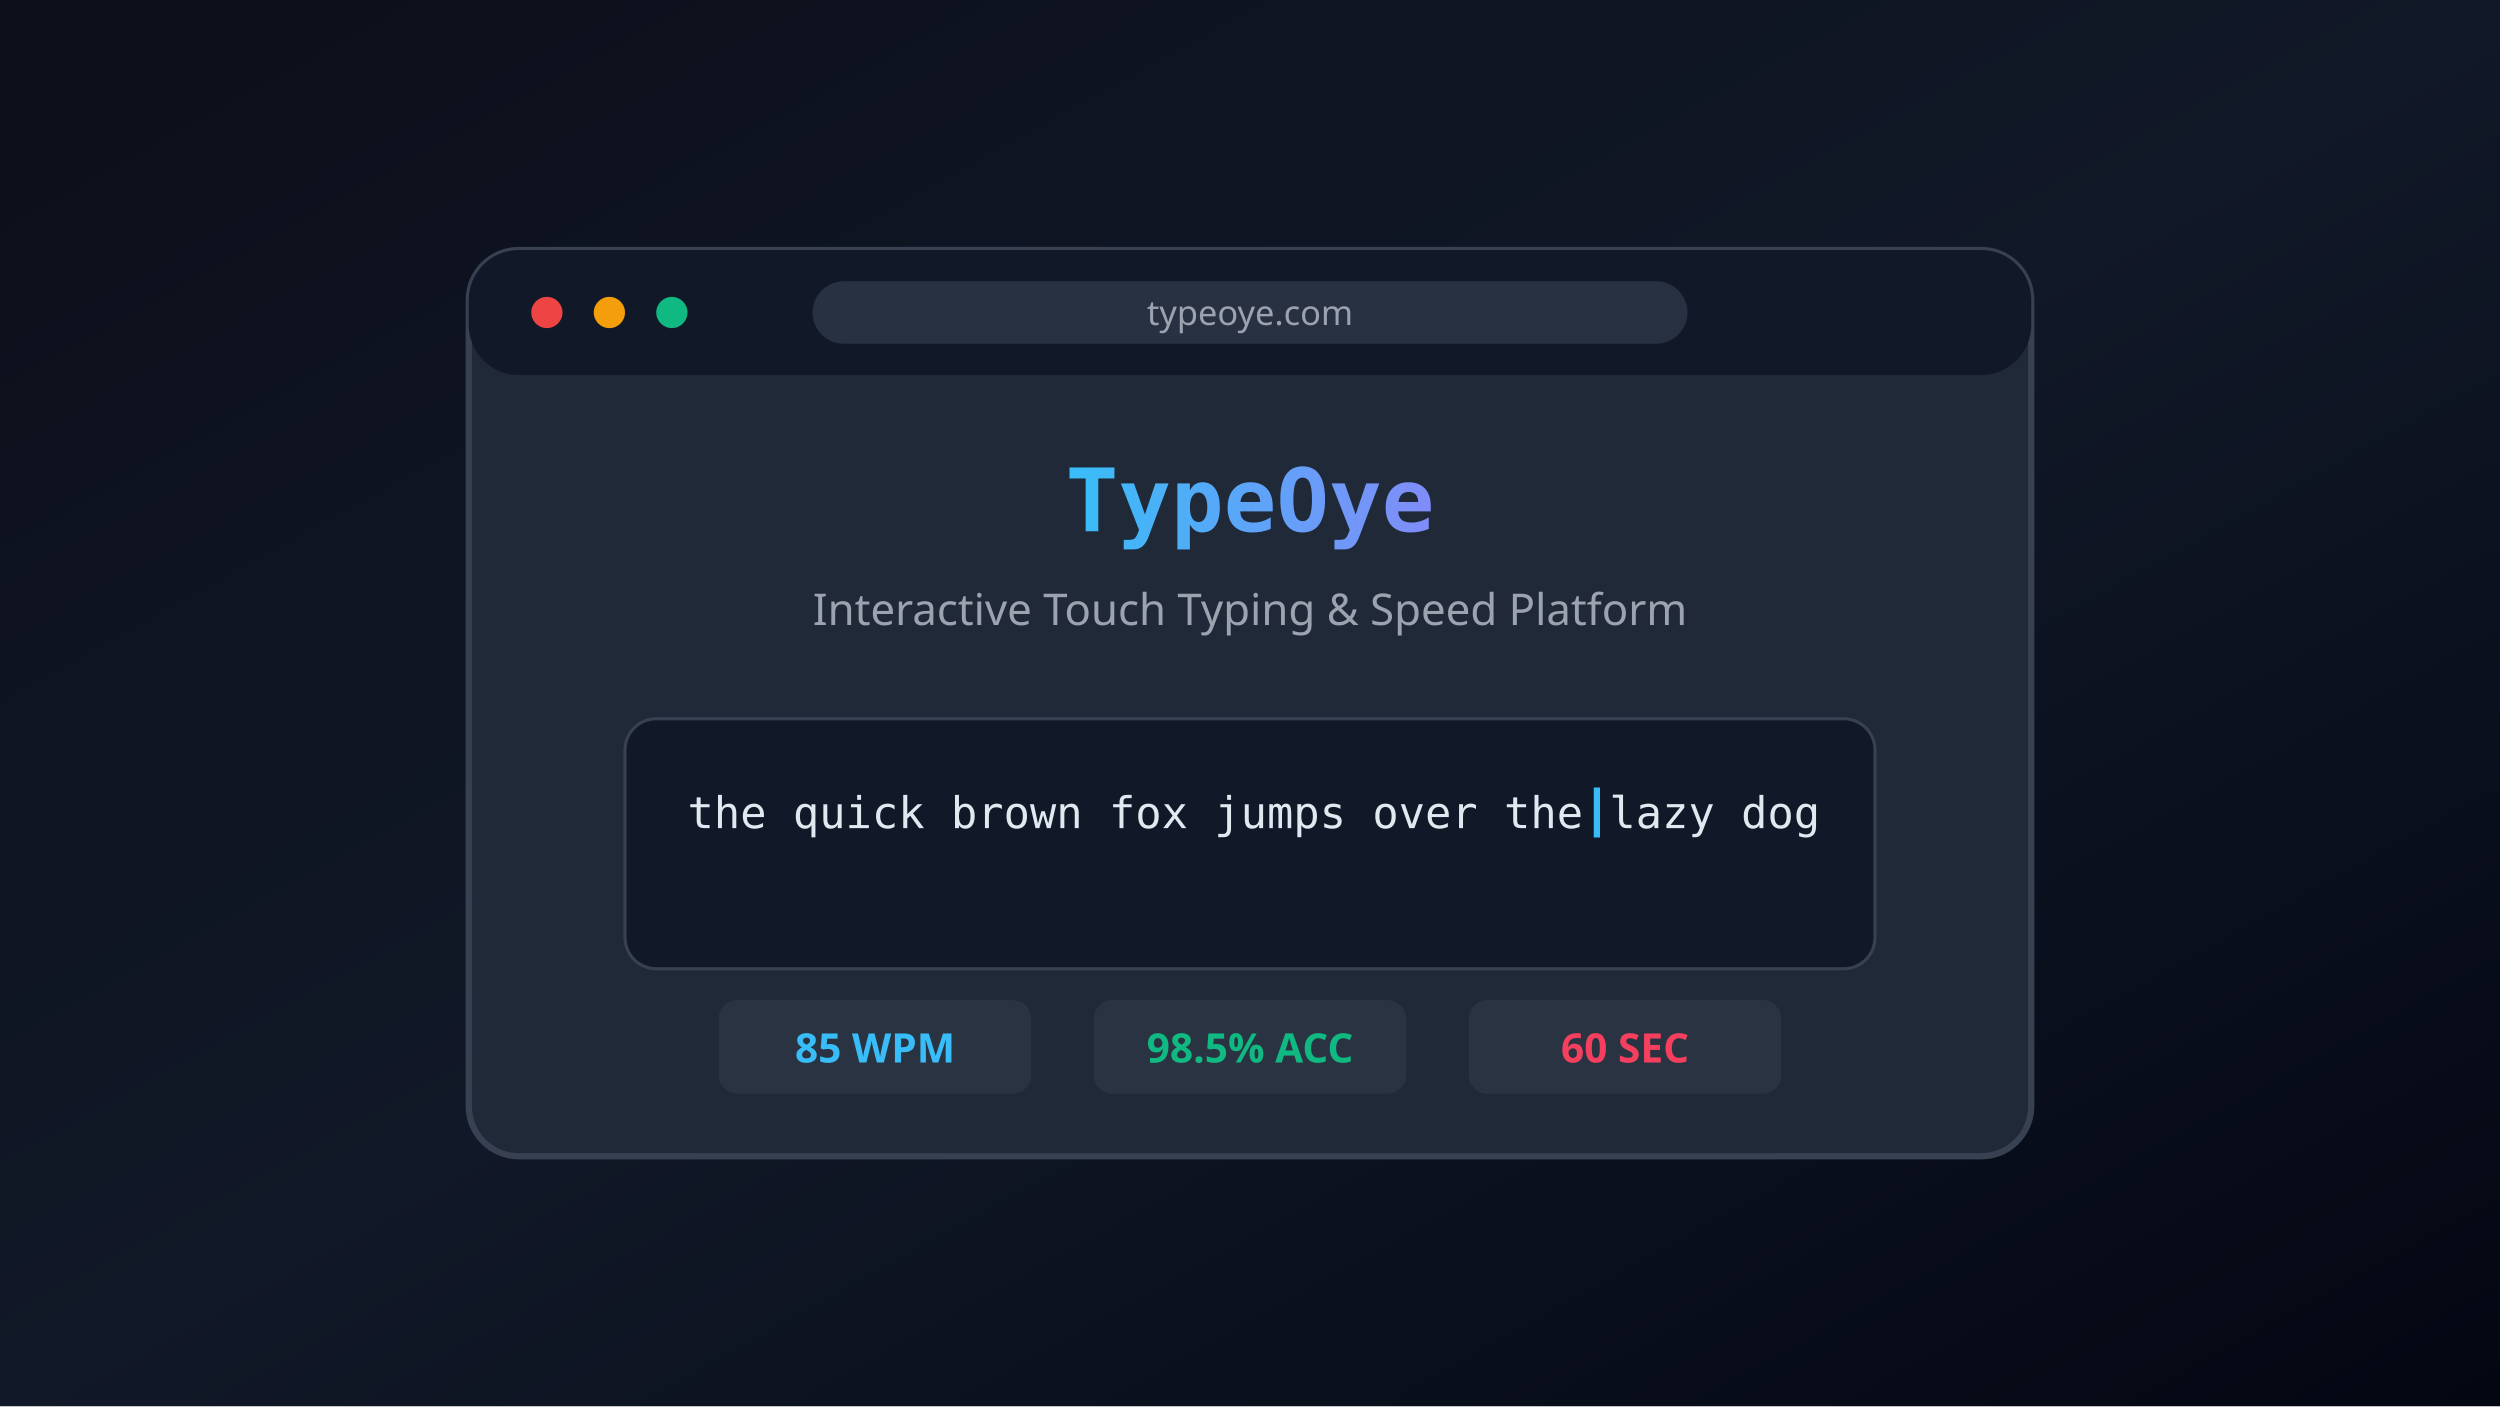
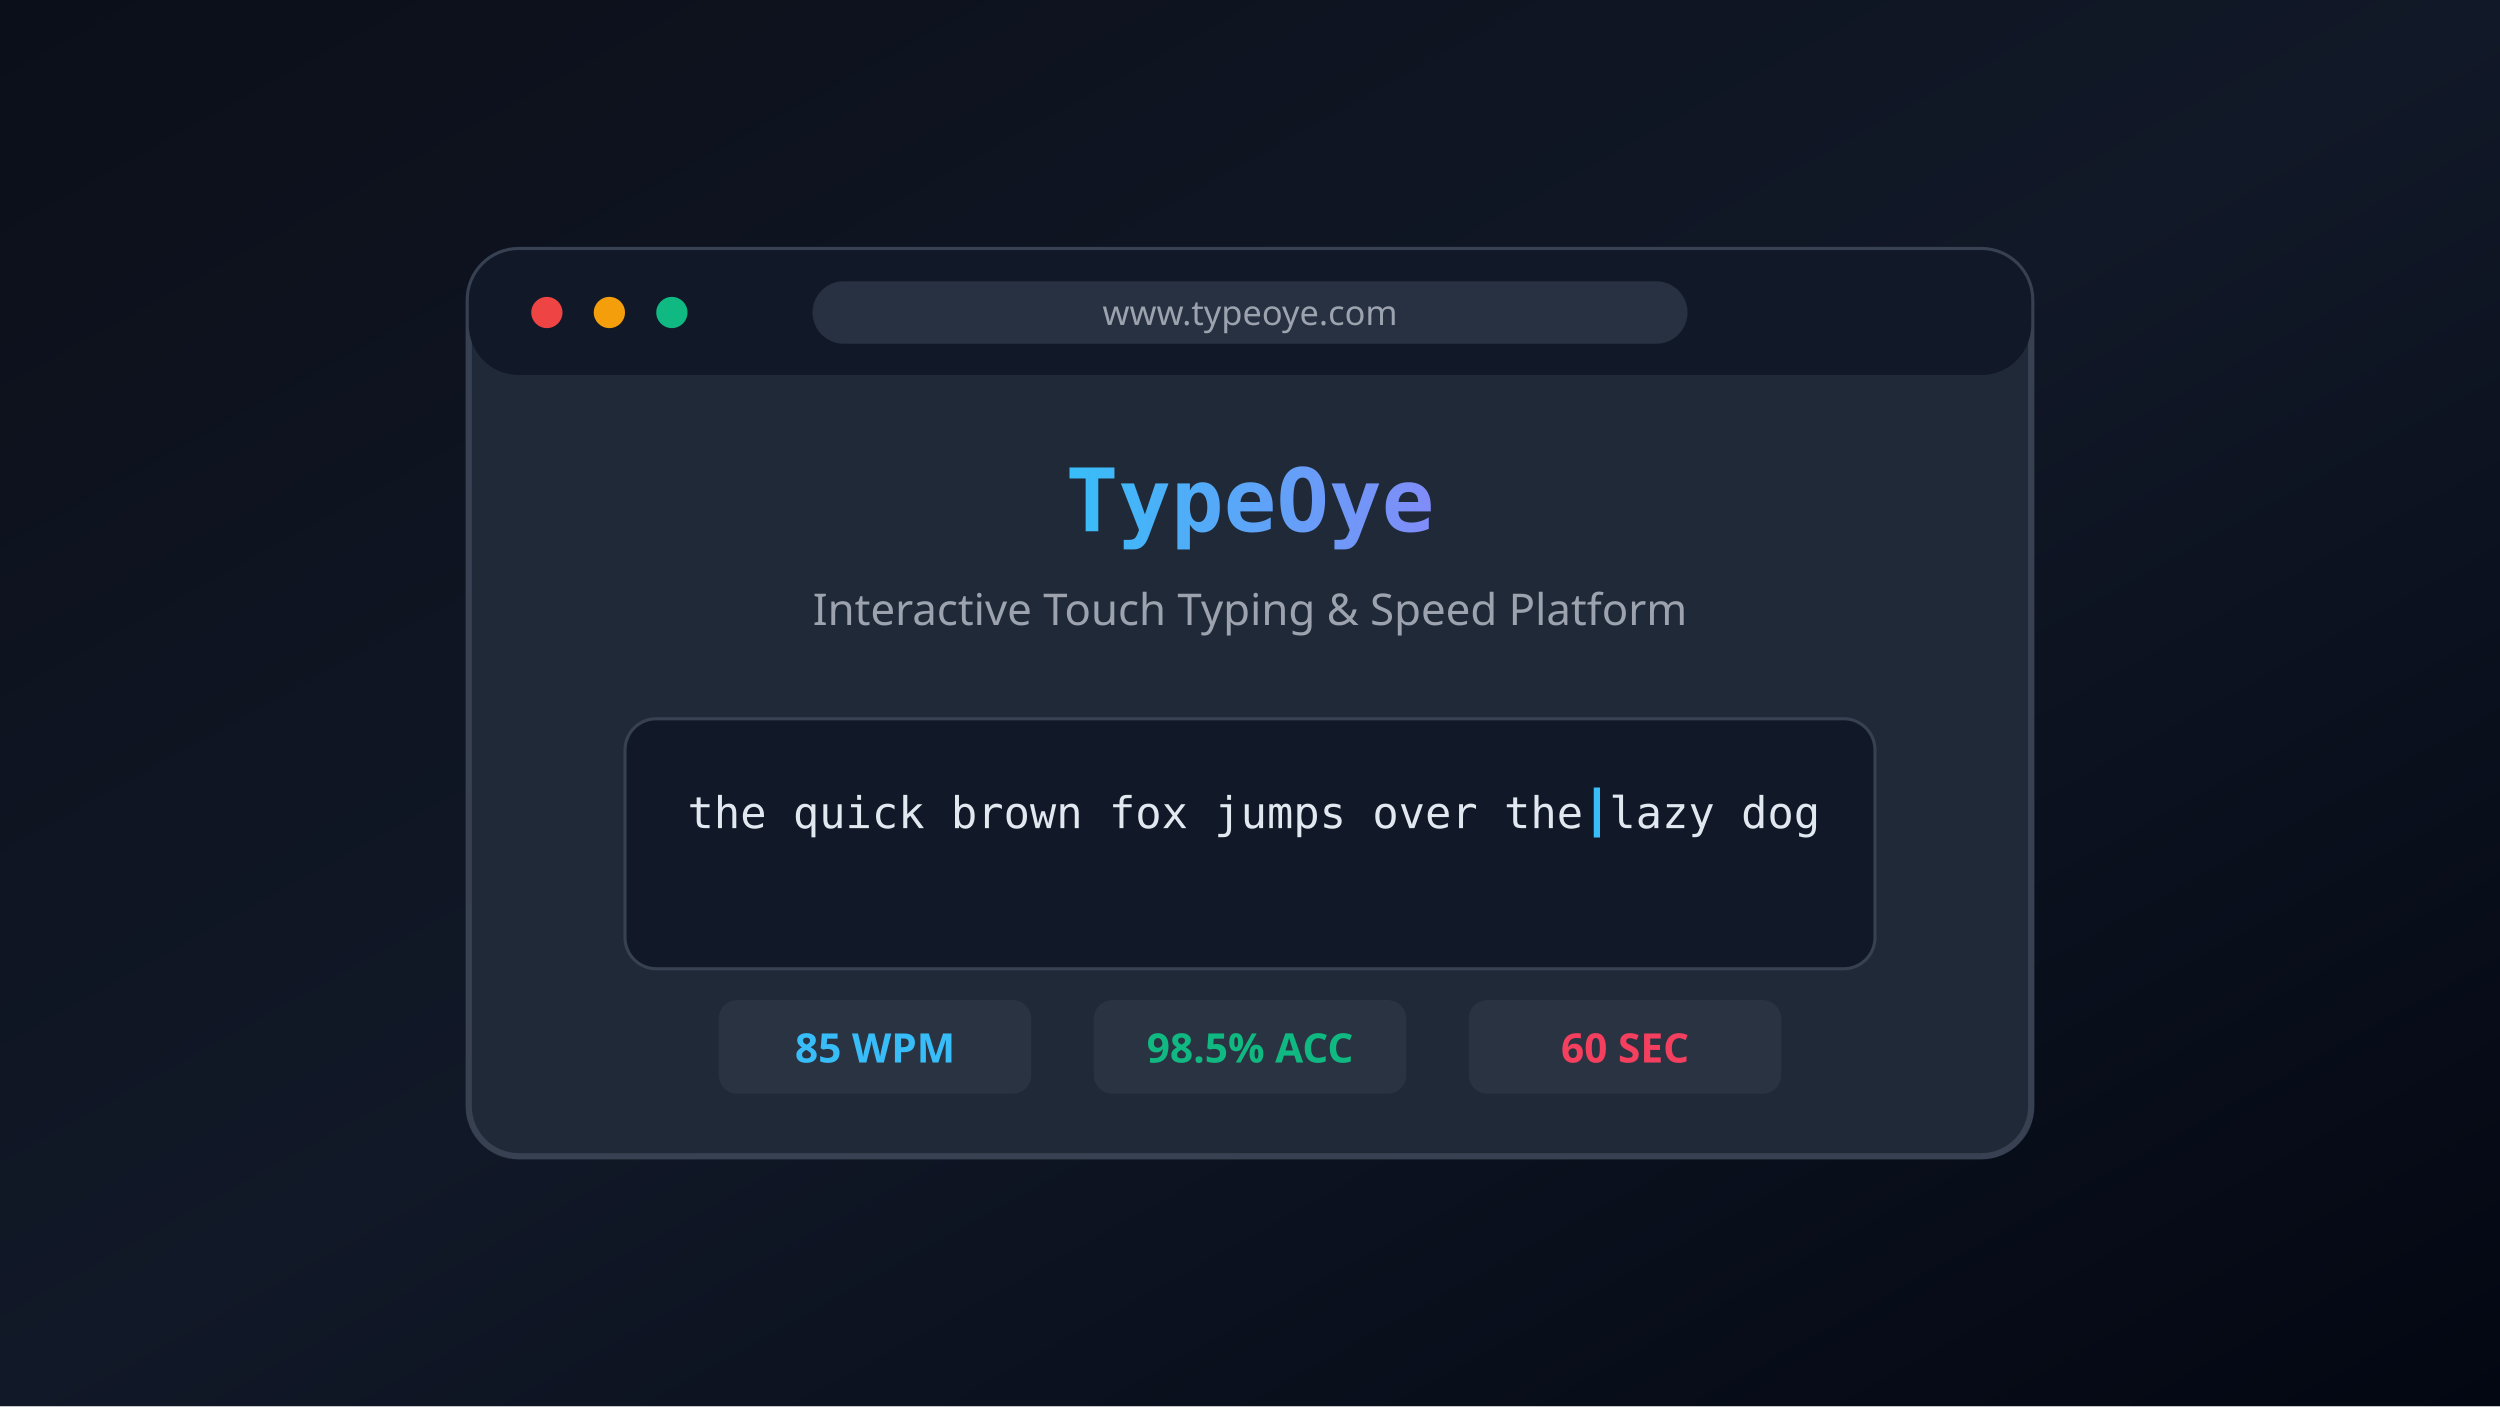
<svg xmlns="http://www.w3.org/2000/svg" viewBox="0 0 800 450" width="100%" height="100%">
  <defs>
    <linearGradient id="typebg" x1="0%" y1="0%" x2="100%" y2="100%">
      <stop offset="0%" stop-color="#0b0f19" />
      <stop offset="50%" stop-color="#111827" />
      <stop offset="100%" stop-color="#030712" />
    </linearGradient>
    <linearGradient id="keyboard-accent" x1="0%" y1="0%" x2="100%" y2="0%">
      <stop offset="0%" stop-color="#38bdf8" />
      <stop offset="100%" stop-color="#818cf8" />
    </linearGradient>
  </defs>
  <rect width="800" height="450" fill="url(#typebg)" />
  <g transform="translate(150, 80)">
    <rect width="500" height="290" rx="16" fill="#1f2937" stroke="#374151" stroke-width="2" />
    <rect width="500" height="40" rx="16" fill="#111827" />
    <circle cx="25" cy="20" r="5" fill="#ef4444" />
    <circle cx="45" cy="20" r="5" fill="#f59e0b" />
    <circle cx="65" cy="20" r="5" fill="#10b981" />
    <rect x="110" y="10" width="280" height="20" rx="10" fill="#374151" opacity="0.6" />
-     <text x="250" y="24" fill="#9ca3af" font-family="system-ui" font-size="11" text-anchor="middle">typeoye.com</text>
+     <text x="250" y="24" fill="#9ca3af" font-family="system-ui" font-size="11" text-anchor="middle">www.typeoye.com</text>
    <text x="250" y="90" fill="url(#keyboard-accent)" font-family="monospace" font-size="28" font-weight="bold" text-anchor="middle">TypeOye</text>
    <text x="250" y="120" fill="#9ca3af" font-family="system-ui" font-size="14" text-anchor="middle">Interactive Touch Typing &amp; Speed Platform</text>
    <rect x="50" y="150" width="400" height="80" rx="10" fill="#111827" stroke="#374151" />
    <text x="70" y="185" fill="#e2e8f0" font-family="monospace" font-size="14">the quick brown fox jumps over the lazy dog</text>
    <rect x="360" y="172" width="2" height="16" fill="#38bdf8" />
    <g transform="translate(80, 240)">
      <rect width="100" height="30" rx="6" fill="#374151" opacity="0.4" />
      <text x="50" y="20" fill="#38bdf8" font-family="system-ui" font-weight="bold" font-size="13" text-anchor="middle">85 WPM</text>
    </g>
    <g transform="translate(200, 240)">
      <rect width="100" height="30" rx="6" fill="#374151" opacity="0.4" />
      <text x="50" y="20" fill="#10b981" font-family="system-ui" font-weight="bold" font-size="13" text-anchor="middle">98.5% ACC</text>
    </g>
    <g transform="translate(320, 240)">
      <rect width="100" height="30" rx="6" fill="#374151" opacity="0.4" />
      <text x="50" y="20" fill="#f43f5e" font-family="system-ui" font-weight="bold" font-size="13" text-anchor="middle">60 SEC</text>
    </g>
  </g>
</svg>
